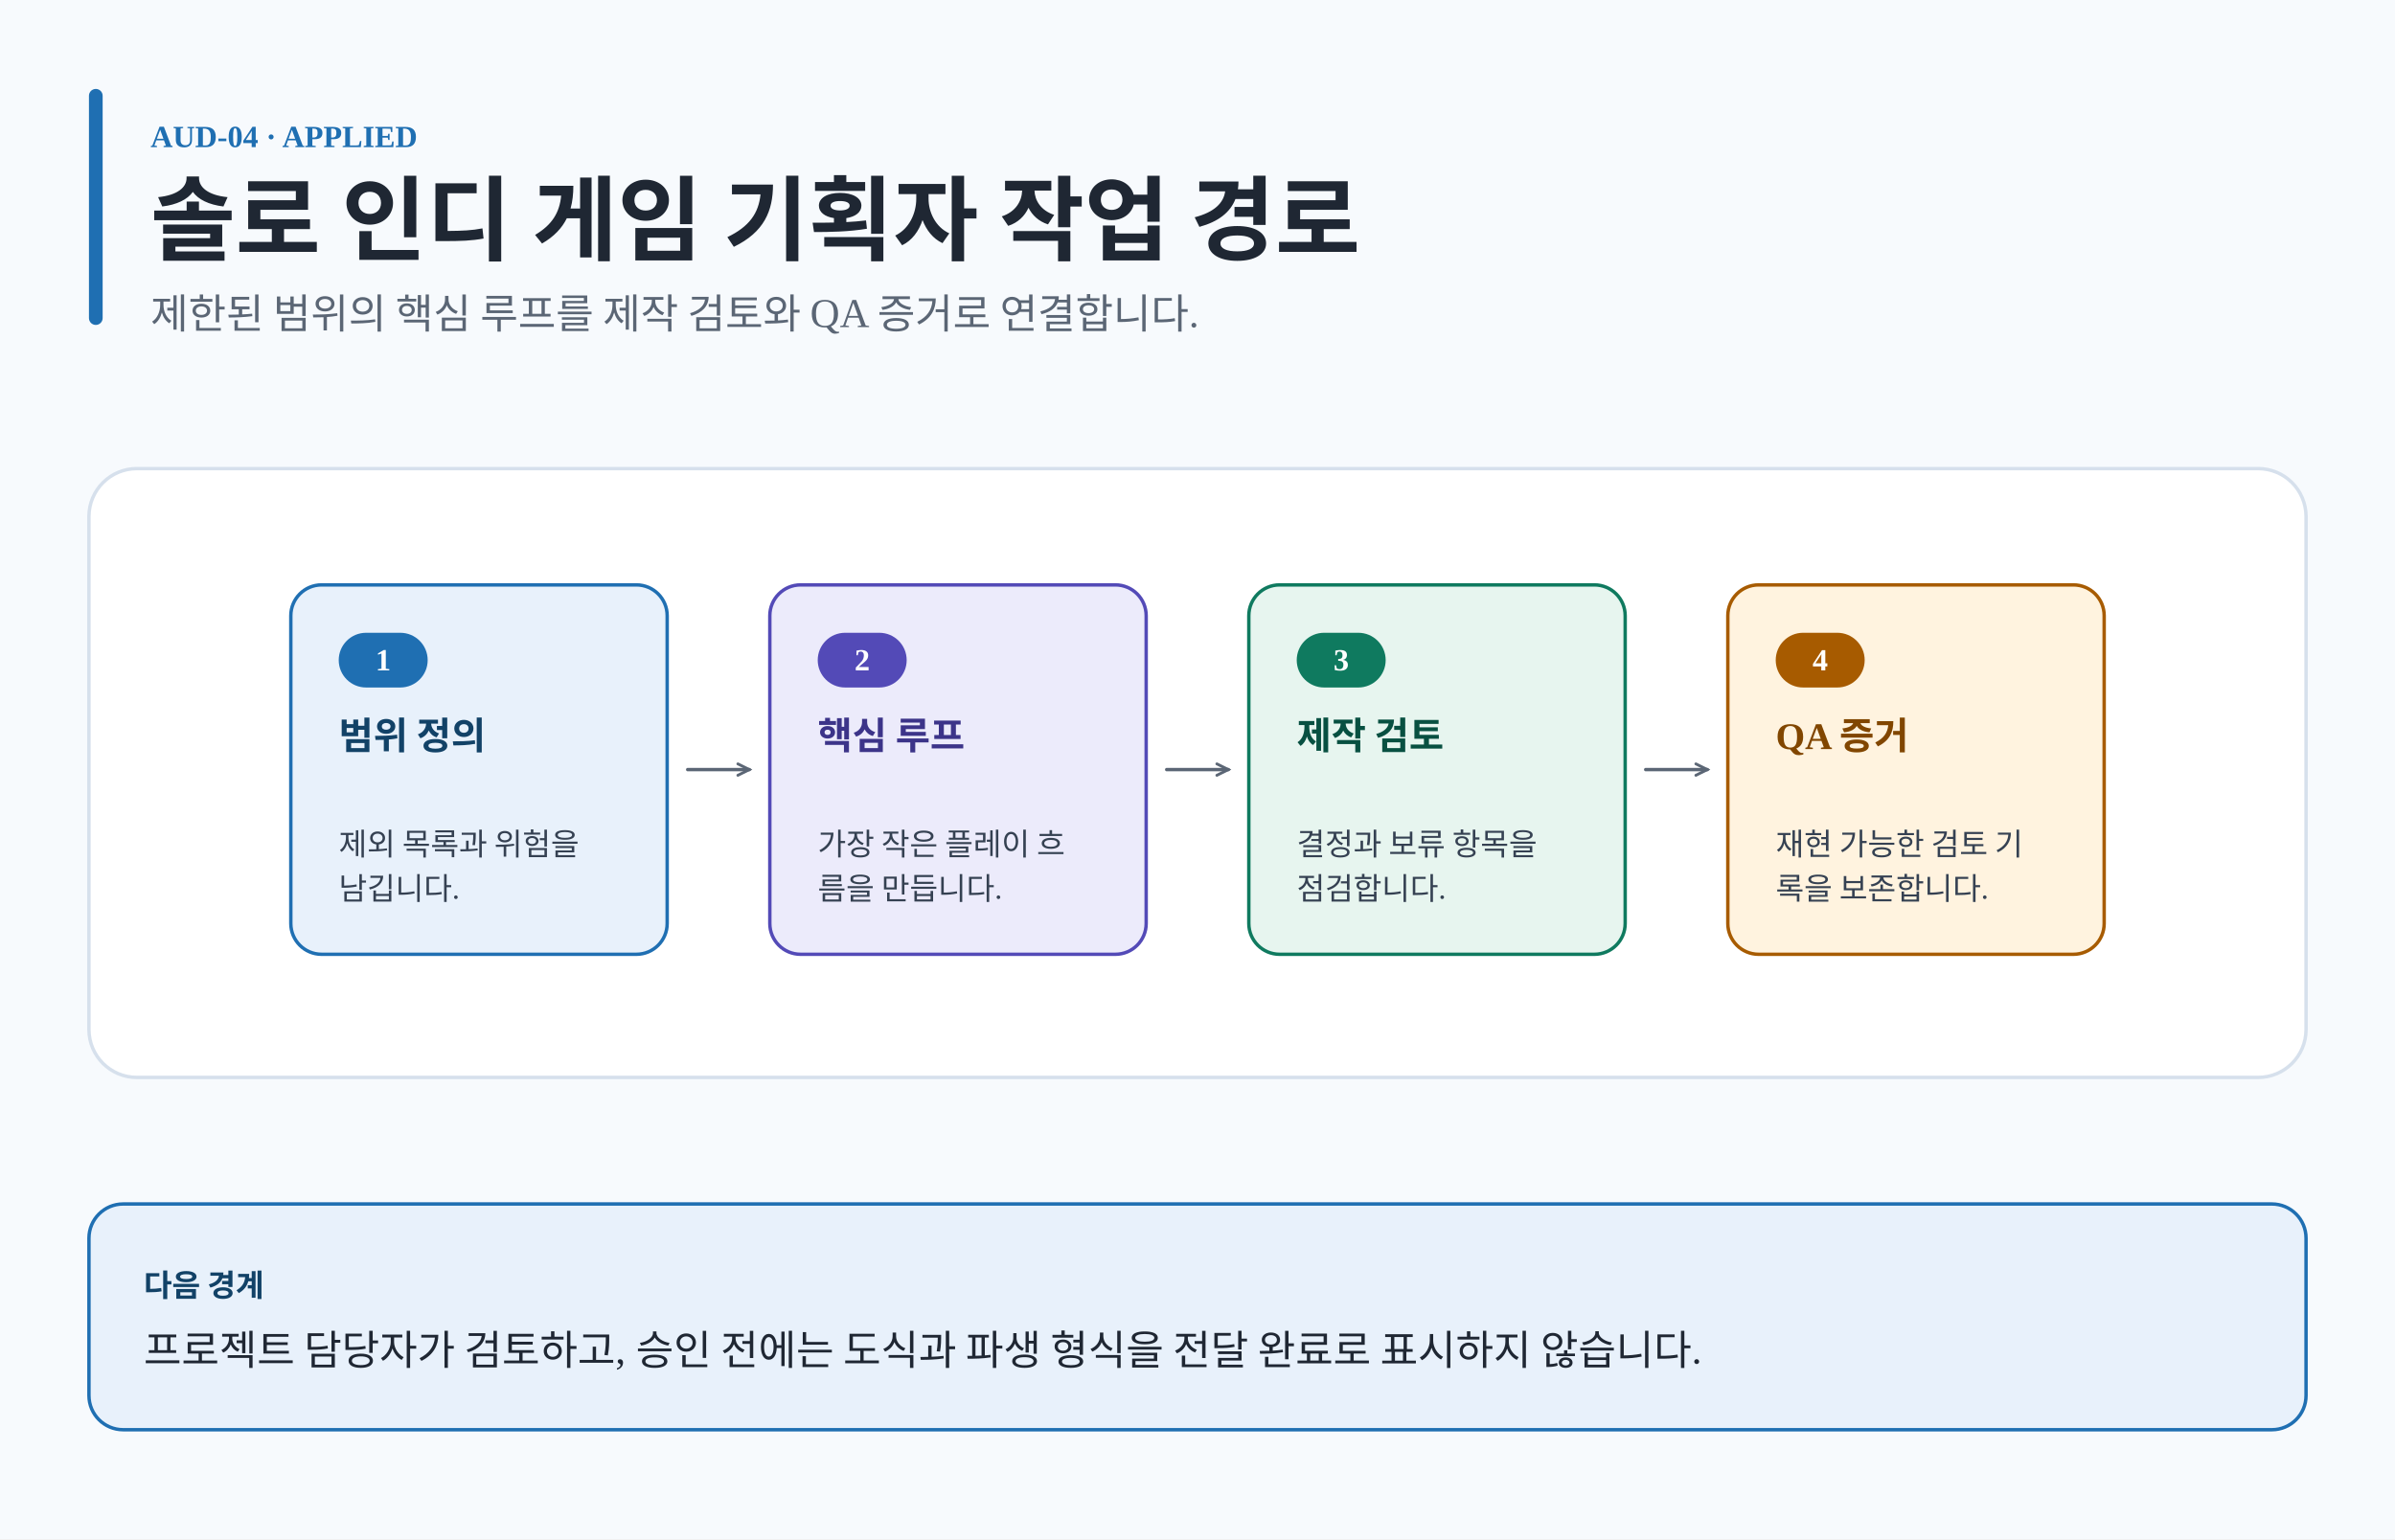
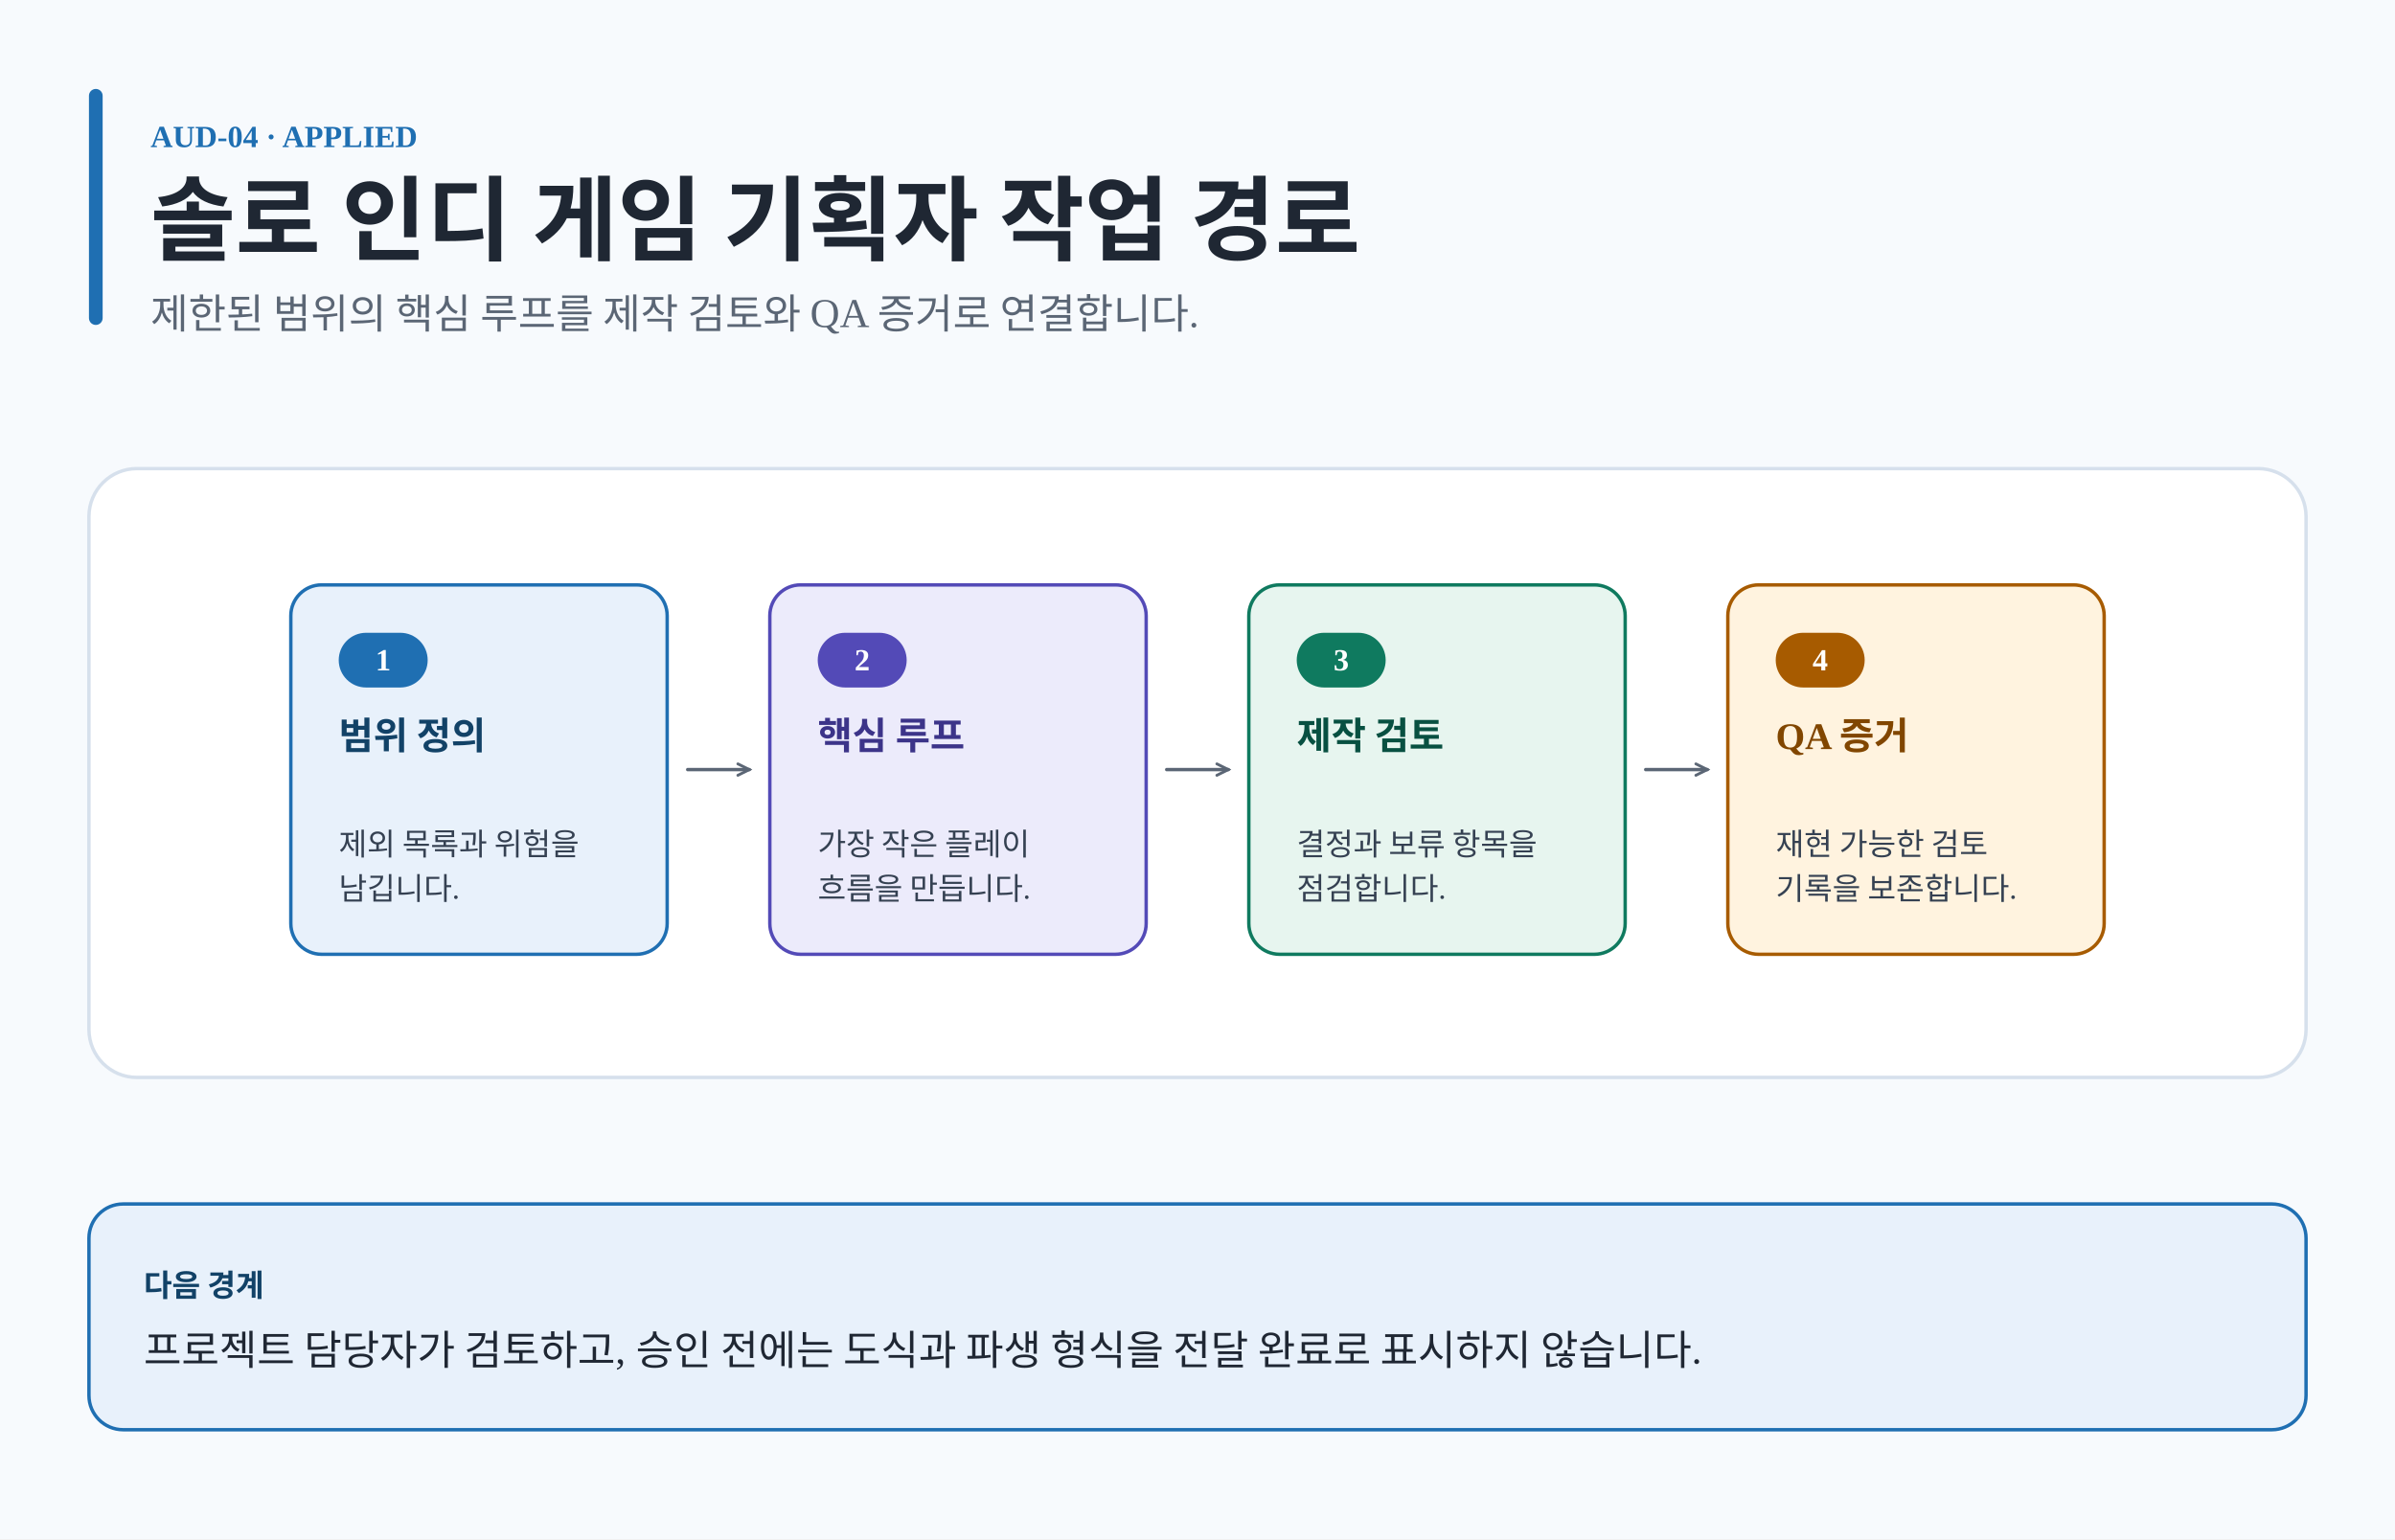
<svg xmlns="http://www.w3.org/2000/svg" viewBox="0 0 1400 900" width="1400" height="900" role="img" aria-label="솔로 인디 게임 기획자가 범위 정의, 핵심 루프, 제작 검토, QA 증거를 진행하는 경로.">
  <defs>
    <marker id="open-arrow" viewBox="0 0 12 12" refX="10" refY="6" markerWidth="10" markerHeight="10" markerUnits="userSpaceOnUse" orient="auto">
      <path d="M 2 2 L 10 6 L 2 10" fill="none" stroke="#5B6675" stroke-width="2" stroke-linecap="round" />
    </marker>
  </defs>
  <rect width="1400" height="900" fill="#F7FAFD" />
  <rect x="52" y="52" width="8" height="138" rx="4" fill="#1F6FB2" />
  <text x="88" y="86" fill="#1F6FB2" font-size="18" font-weight="700">AUD-04 · APPLIED</text>
  <text x="88" y="148" fill="#1F2733" font-size="54" font-weight="700">솔로 인디 게임 기획자 작업 경로</text>
  <text x="88" y="192" fill="#5B6675" font-size="24">제한된 범위의 핵심 루프를 제작 검토와 QA 증거로 연결합니다.</text>
  <rect x="52" y="274" width="1296" height="356" rx="28" fill="#FFFFFF" stroke="#D6E0EC" stroke-width="2" />
  <path d="M 402 450 L 438 450" fill="none" stroke="#5B6675" stroke-width="2" stroke-linecap="round" marker-end="url(#open-arrow)" />
  <path d="M 682 450 L 718 450" fill="none" stroke="#5B6675" stroke-width="2" stroke-linecap="round" marker-end="url(#open-arrow)" />
  <path d="M 962 450 L 998 450" fill="none" stroke="#5B6675" stroke-width="2" stroke-linecap="round" marker-end="url(#open-arrow)" />
  <g aria-label="읽기 순서 1: 범위 정의">
    <rect x="170" y="342" width="220" height="216" rx="18" fill="#E8F1FB" stroke="#1F6FB2" stroke-width="2" />
    <rect x="198" y="370" width="52" height="32" rx="16" fill="#1F6FB2" />
    <text x="224" y="392" text-anchor="middle" fill="#FFFFFF" font-size="18" font-weight="700">1</text>
    <text x="198" y="438" fill="#124267" font-size="22" font-weight="700">범위 정의</text>
-     <text x="198" y="500" fill="#354152" font-size="18" font-weight="400">제외 목록과 위험을 </text>
+     <text x="198" y="500" fill="#354152" font-size="18" font-weight="400">제외 목록과 위험을</text>
    <text x="198" y="526" fill="#354152" font-size="18" font-weight="400">남깁니다.</text>
  </g>
  <g aria-label="읽기 순서 2: 핵심 루프">
    <rect x="450" y="342" width="220" height="216" rx="18" fill="#ECEBFB" stroke="#534AB7" stroke-width="2" />
    <rect x="478" y="370" width="52" height="32" rx="16" fill="#534AB7" />
    <text x="504" y="392" text-anchor="middle" fill="#FFFFFF" font-size="18" font-weight="700">2</text>
    <text x="478" y="438" fill="#3C3489" font-size="22" font-weight="700">핵심 루프</text>
-     <text x="478" y="500" fill="#354152" font-size="18" font-weight="400">가장 작은 플레이 흐</text>
-     <text x="478" y="526" fill="#354152" font-size="18" font-weight="400">름을 만듭니다.</text>
+     <text x="478" y="500" fill="#354152" font-size="18" font-weight="400">가장 작은 플레이</text>
+     <text x="478" y="526" fill="#354152" font-size="18" font-weight="400">흐름을 만듭니다.</text>
  </g>
  <g aria-label="읽기 순서 3: 제작 검토">
    <rect x="730" y="342" width="220" height="216" rx="18" fill="#E7F5EF" stroke="#0F7A5F" stroke-width="2" />
    <rect x="758" y="370" width="52" height="32" rx="16" fill="#0F7A5F" />
    <text x="784" y="392" text-anchor="middle" fill="#FFFFFF" font-size="18" font-weight="700">3</text>
    <text x="758" y="438" fill="#085041" font-size="22" font-weight="700">제작 검토</text>
-     <text x="758" y="500" fill="#354152" font-size="18" font-weight="400">결정과 보류 항목을 </text>
+     <text x="758" y="500" fill="#354152" font-size="18" font-weight="400">결정과 보류 항목을</text>
    <text x="758" y="526" fill="#354152" font-size="18" font-weight="400">점검합니다.</text>
  </g>
  <g aria-label="읽기 순서 4: QA 증거">
    <rect x="1010" y="342" width="220" height="216" rx="18" fill="#FFF3DF" stroke="#A75B00" stroke-width="2" />
    <rect x="1038" y="370" width="52" height="32" rx="16" fill="#A75B00" />
    <text x="1064" y="392" text-anchor="middle" fill="#FFFFFF" font-size="18" font-weight="700">4</text>
    <text x="1038" y="438" fill="#814600" font-size="22" font-weight="700">QA 증거</text>
-     <text x="1038" y="500" fill="#354152" font-size="18" font-weight="400">재현 가능한 검토 기</text>
-     <text x="1038" y="526" fill="#354152" font-size="18" font-weight="400">록을 보존합니다.</text>
+     <text x="1038" y="500" fill="#354152" font-size="18" font-weight="400">재현 가능한 검토</text>
+     <text x="1038" y="526" fill="#354152" font-size="18" font-weight="400">기록을 보존합니다.</text>
  </g>
  <rect x="52" y="704" width="1296" height="132" rx="20" fill="#E8F1FB" stroke="#1F6FB2" stroke-width="2" />
  <text x="84" y="758" fill="#124267" font-size="18" font-weight="700">다음 경계</text>
  <text x="84" y="798" fill="#1F2733" font-size="24">프로젝트 담당자가 검토하고, 승인 전에는 도식과 파생 형식을 전달 완료로 표시하지 않습니다.</text>
</svg>
